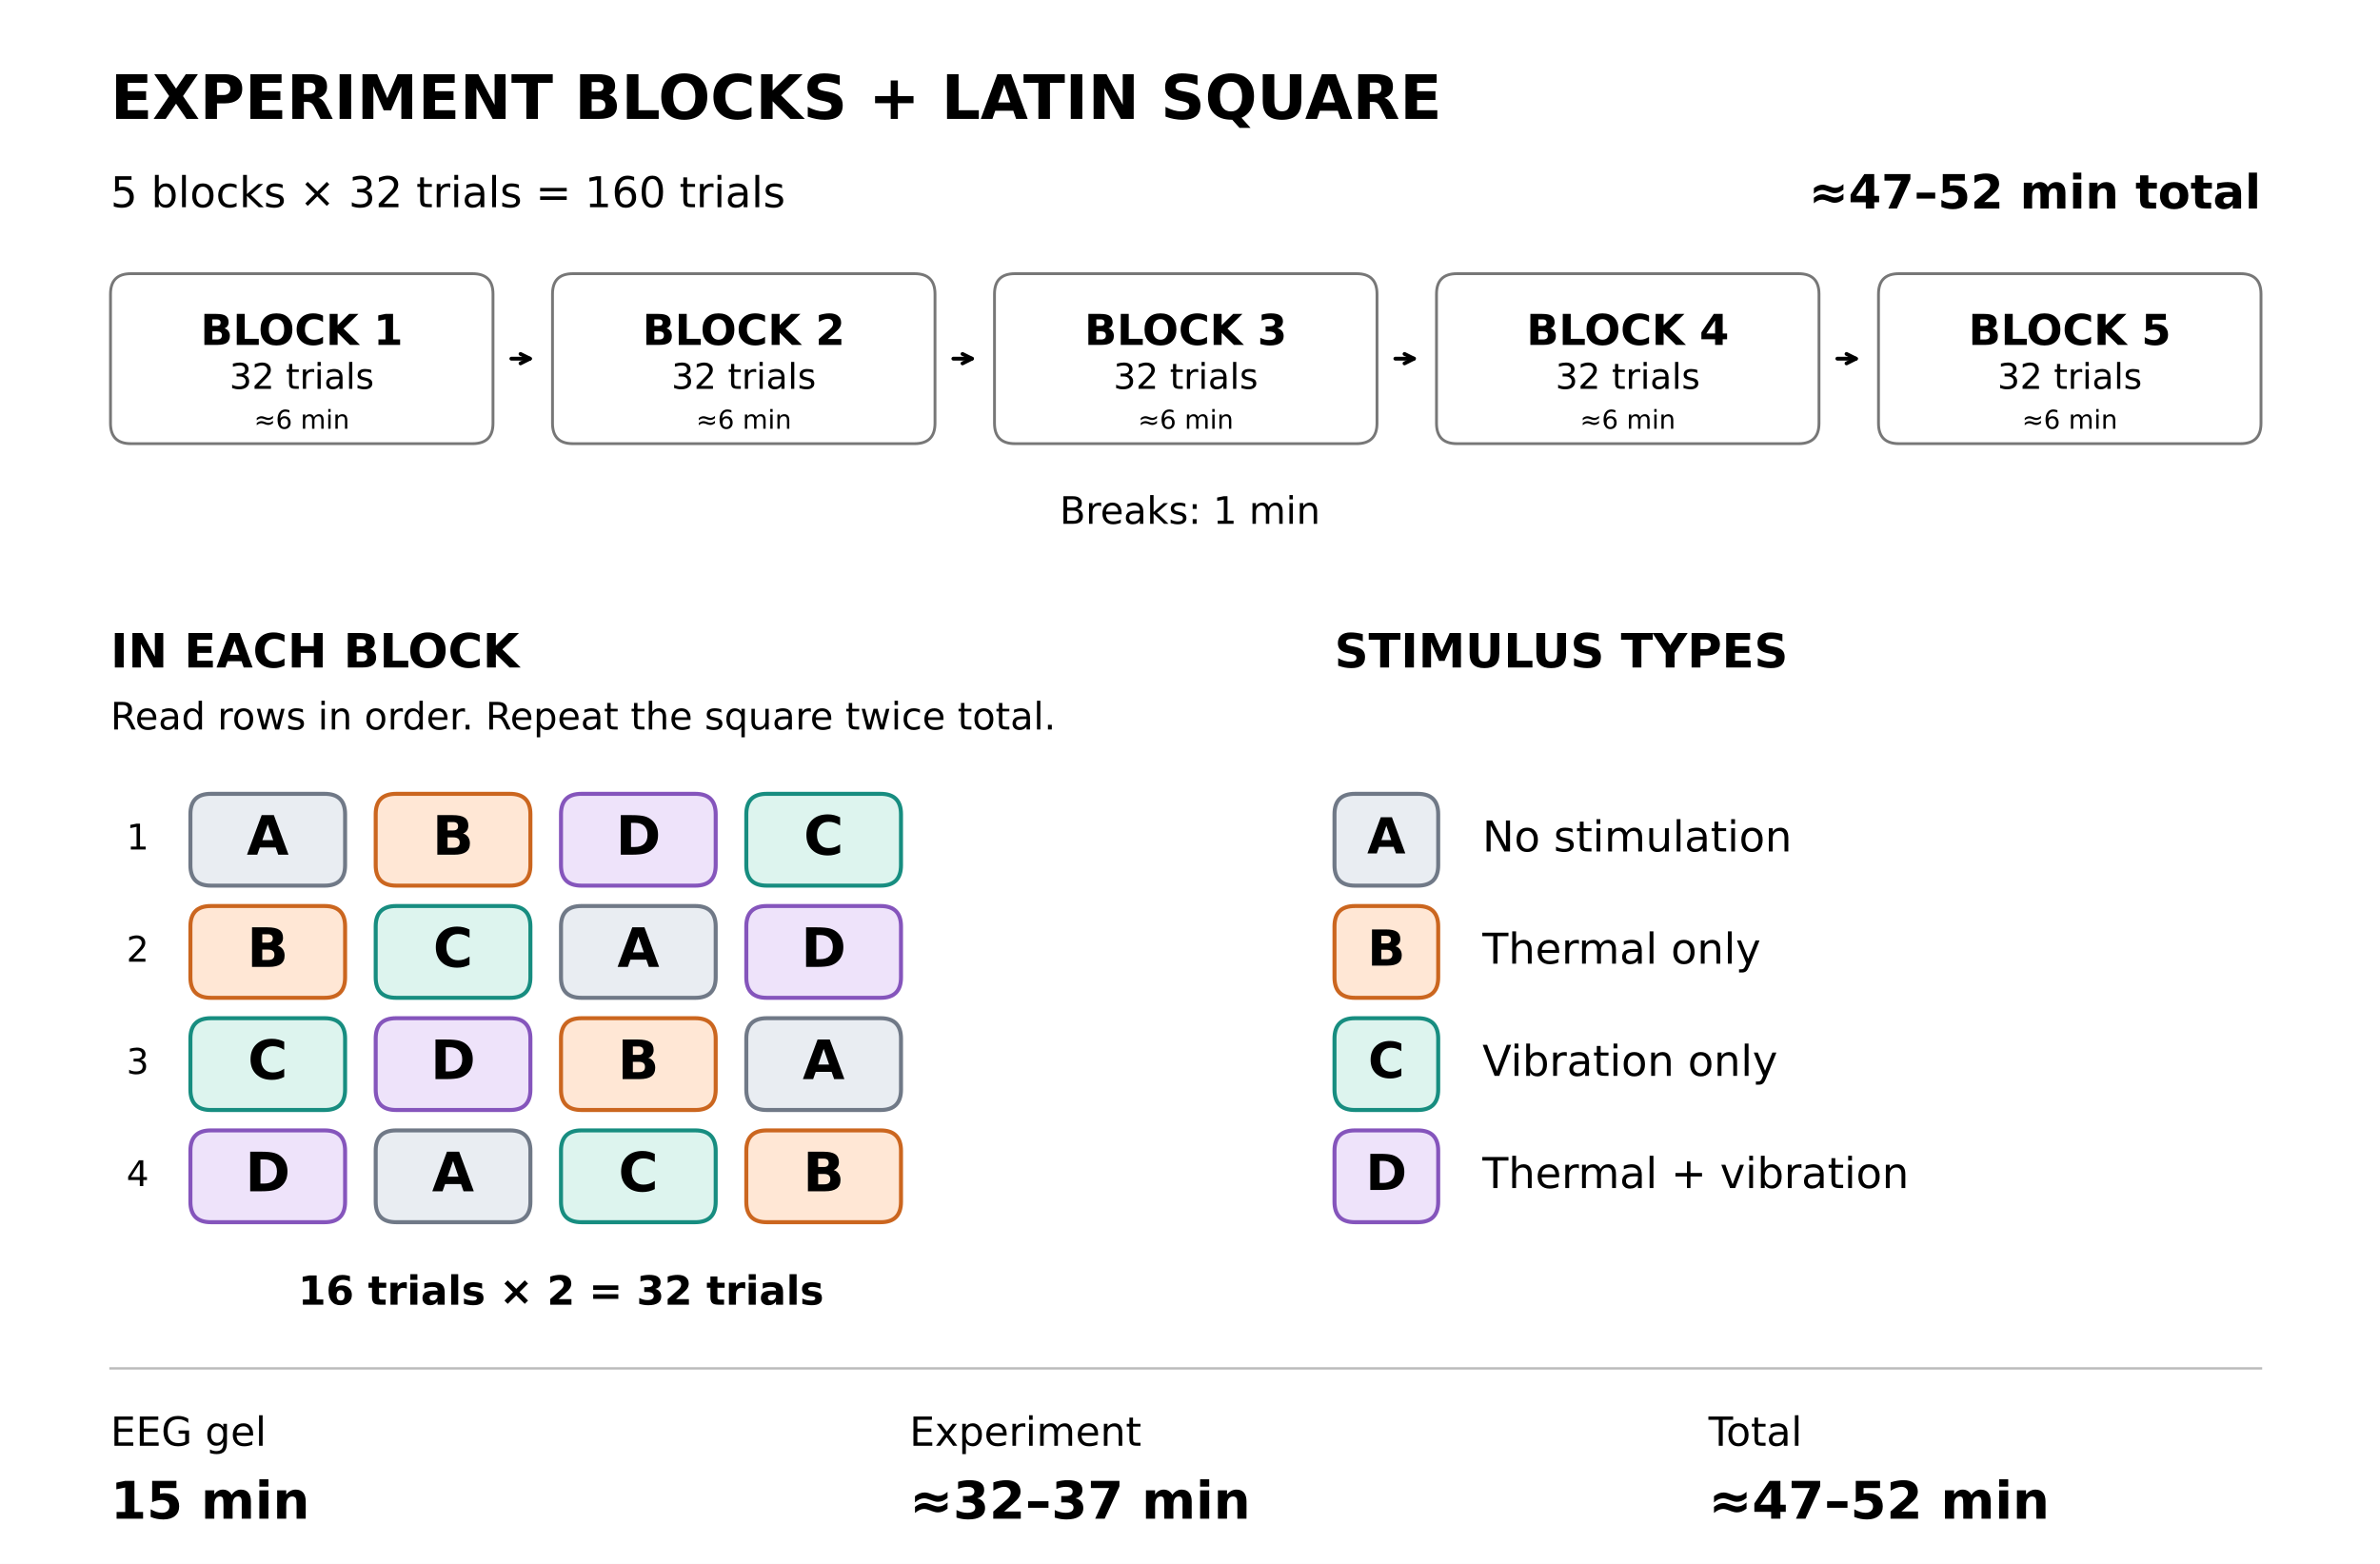
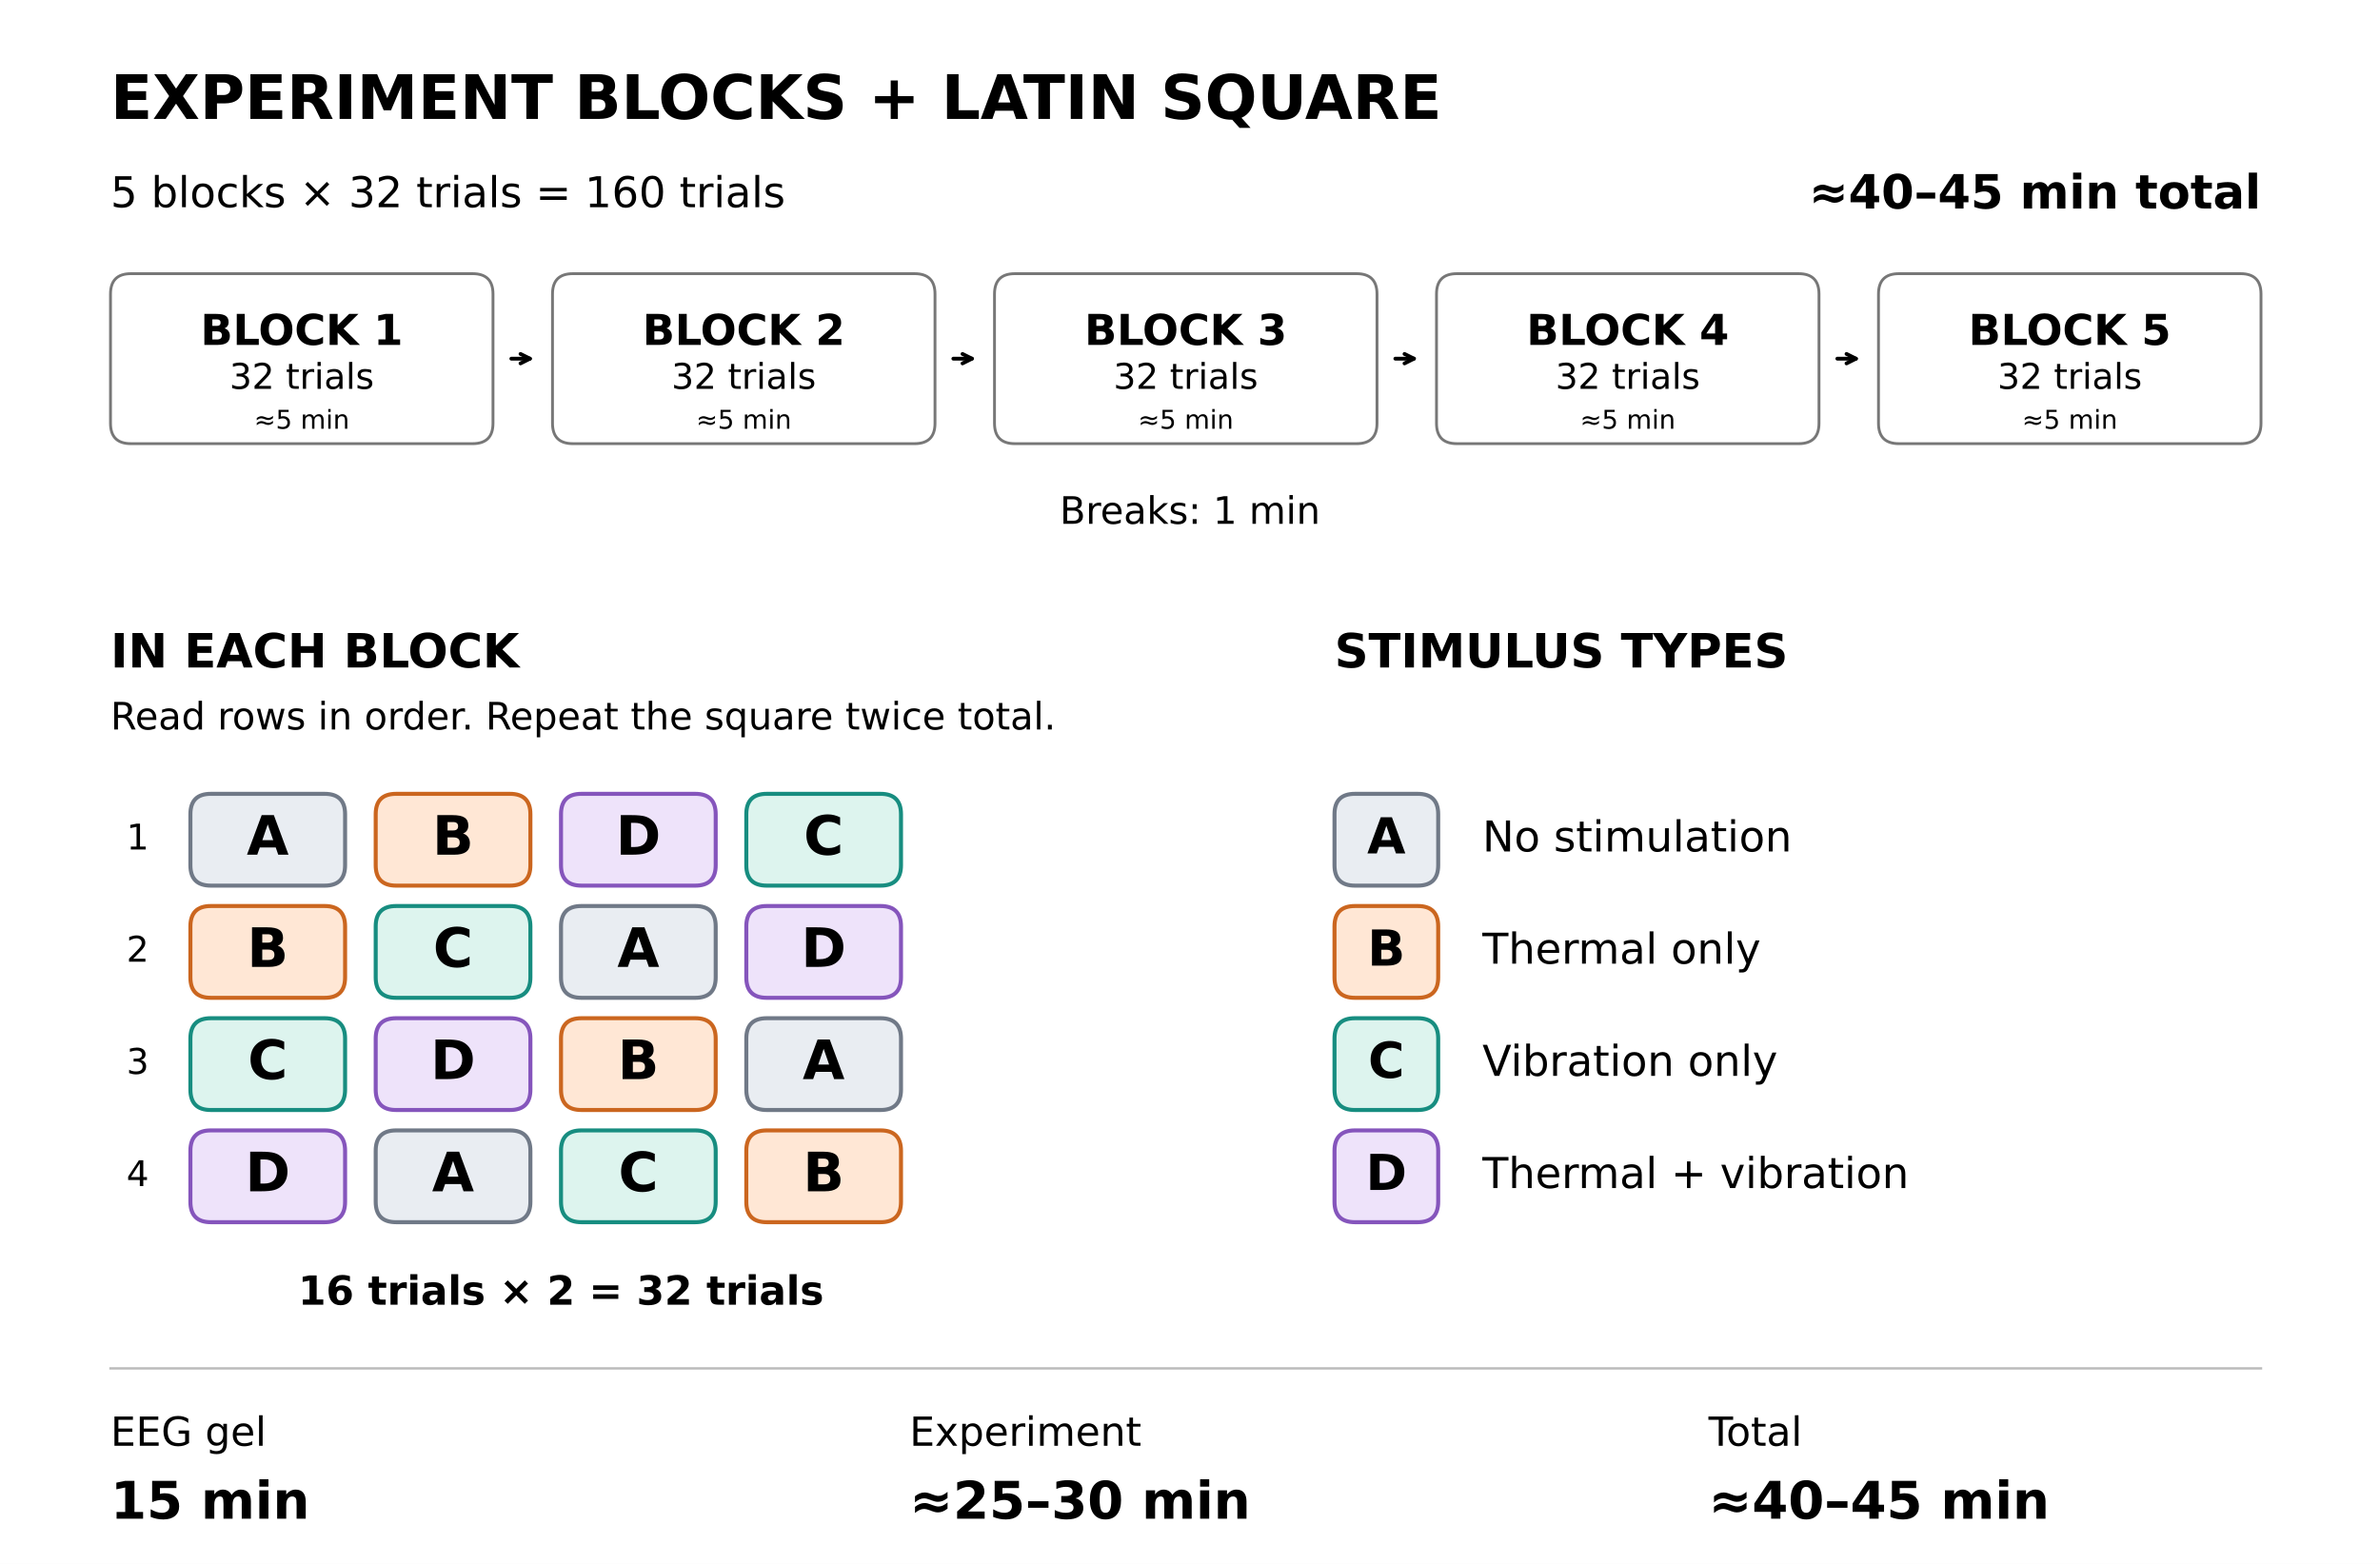
<svg xmlns="http://www.w3.org/2000/svg" width="1008pt" height="662.4pt" viewBox="0 0 1008 662.4" version="1.1">
  <defs>
    <style type="text/css">*{stroke-linejoin: round; stroke-linecap: butt}</style>
  </defs>
  <g id="figure_1">
    <g id="patch_1">
      <path d="M 0 662.4  L 1008 662.4  L 1008 0  L 0 0  z " style="fill: #ffffff" />
    </g>
    <g id="axes_1">
      <g id="patch_2">
-         <path d="M 55.44 115.92  L 200.16 115.92  Q 208.8 115.92 208.8 124.56  L 208.8 179.28  Q 208.8 187.92 200.16 187.92  L 55.44 187.92  Q 46.8 187.92 46.8 179.28  L 46.8 124.56  Q 46.8 115.92 55.44 115.92  z " clip-path="url(#pcc083e722c)" style="fill: #ffffff; stroke: #777777; stroke-width: 1.2; stroke-linejoin: miter" />
+         <path d="M 55.44 115.92  L 200.16 115.92  Q 208.8 115.92 208.8 124.56  L 208.8 179.28  Q 208.8 187.92 200.16 187.92  L 55.44 187.92  Q 46.8 187.92 46.8 179.28  L 46.8 124.56  Q 46.8 115.92 55.44 115.92  z " clip-path="url(#p2606501d56)" style="fill: #ffffff; stroke: #777777; stroke-width: 1.2; stroke-linejoin: miter" />
      </g>
      <g id="patch_3">
-         <path d="M 242.64 115.92  L 387.36 115.92  Q 396 115.92 396 124.56  L 396 179.28  Q 396 187.92 387.36 187.92  L 242.64 187.92  Q 234 187.92 234 179.28  L 234 124.56  Q 234 115.92 242.64 115.92  z " clip-path="url(#pcc083e722c)" style="fill: #ffffff; stroke: #777777; stroke-width: 1.2; stroke-linejoin: miter" />
+         <path d="M 242.64 115.92  L 387.36 115.92  Q 396 115.92 396 124.56  L 396 179.28  Q 396 187.92 387.36 187.92  L 242.64 187.92  Q 234 187.92 234 179.28  L 234 124.56  Q 234 115.92 242.64 115.92  z " clip-path="url(#p2606501d56)" style="fill: #ffffff; stroke: #777777; stroke-width: 1.2; stroke-linejoin: miter" />
      </g>
      <g id="patch_4">
-         <path d="M 429.84 115.92  L 574.56 115.92  Q 583.2 115.92 583.2 124.56  L 583.2 179.28  Q 583.2 187.92 574.56 187.92  L 429.84 187.92  Q 421.2 187.92 421.2 179.28  L 421.2 124.56  Q 421.2 115.92 429.84 115.92  z " clip-path="url(#pcc083e722c)" style="fill: #ffffff; stroke: #777777; stroke-width: 1.2; stroke-linejoin: miter" />
+         <path d="M 429.84 115.92  L 574.56 115.92  Q 583.2 115.92 583.2 124.56  L 583.2 179.28  Q 583.2 187.92 574.56 187.92  L 429.84 187.92  Q 421.2 187.92 421.2 179.28  L 421.2 124.56  Q 421.2 115.92 429.84 115.92  z " clip-path="url(#p2606501d56)" style="fill: #ffffff; stroke: #777777; stroke-width: 1.2; stroke-linejoin: miter" />
      </g>
      <g id="patch_5">
-         <path d="M 617.04 115.92  L 761.76 115.92  Q 770.4 115.92 770.4 124.56  L 770.4 179.28  Q 770.4 187.92 761.76 187.92  L 617.04 187.92  Q 608.4 187.92 608.4 179.28  L 608.4 124.56  Q 608.4 115.92 617.04 115.92  z " clip-path="url(#pcc083e722c)" style="fill: #ffffff; stroke: #777777; stroke-width: 1.2; stroke-linejoin: miter" />
+         <path d="M 617.04 115.92  L 761.76 115.92  Q 770.4 115.92 770.4 124.56  L 770.4 179.28  Q 770.4 187.92 761.76 187.92  L 617.04 187.92  Q 608.4 187.92 608.4 179.28  L 608.4 124.56  Q 608.4 115.92 617.04 115.92  z " clip-path="url(#p2606501d56)" style="fill: #ffffff; stroke: #777777; stroke-width: 1.2; stroke-linejoin: miter" />
      </g>
      <g id="patch_6">
-         <path d="M 804.24 115.92  L 948.96 115.92  Q 957.6 115.92 957.6 124.56  L 957.6 179.28  Q 957.6 187.92 948.96 187.92  L 804.24 187.92  Q 795.6 187.92 795.6 179.28  L 795.6 124.56  Q 795.6 115.92 804.24 115.92  z " clip-path="url(#pcc083e722c)" style="fill: #ffffff; stroke: #777777; stroke-width: 1.2; stroke-linejoin: miter" />
+         <path d="M 804.24 115.92  L 948.96 115.92  Q 957.6 115.92 957.6 124.56  L 957.6 179.28  Q 957.6 187.92 948.96 187.92  L 804.24 187.92  Q 795.6 187.92 795.6 179.28  L 795.6 124.56  Q 795.6 115.92 804.24 115.92  z " clip-path="url(#p2606501d56)" style="fill: #ffffff; stroke: #777777; stroke-width: 1.2; stroke-linejoin: miter" />
      </g>
      <g id="patch_7">
-         <path d="M 89.28 336.24  L 137.52 336.24  Q 146.16 336.24 146.16 344.88  L 146.16 366.48  Q 146.16 375.12 137.52 375.12  L 89.28 375.12  Q 80.64 375.12 80.64 366.48  L 80.64 344.88  Q 80.64 336.24 89.28 336.24  z " clip-path="url(#pcc083e722c)" style="fill: #e9edf2; stroke: #707987; stroke-width: 1.7; stroke-linejoin: miter" />
+         <path d="M 89.28 336.24  L 137.52 336.24  Q 146.16 336.24 146.16 344.88  L 146.16 366.48  Q 146.16 375.12 137.52 375.12  L 89.28 375.12  Q 80.64 375.12 80.64 366.48  L 80.64 344.88  Q 80.64 336.24 89.28 336.24  z " clip-path="url(#p2606501d56)" style="fill: #e9edf2; stroke: #707987; stroke-width: 1.7; stroke-linejoin: miter" />
      </g>
      <g id="patch_8">
-         <path d="M 167.76 336.24  L 216 336.24  Q 224.64 336.24 224.64 344.88  L 224.64 366.48  Q 224.64 375.12 216 375.12  L 167.76 375.12  Q 159.12 375.12 159.12 366.48  L 159.12 344.88  Q 159.12 336.24 167.76 336.24  z " clip-path="url(#pcc083e722c)" style="fill: #ffe7d5; stroke: #cb661f; stroke-width: 1.7; stroke-linejoin: miter" />
+         <path d="M 167.76 336.24  L 216 336.24  Q 224.64 336.24 224.64 344.88  L 224.64 366.48  Q 224.64 375.12 216 375.12  L 167.76 375.12  Q 159.12 375.12 159.12 366.48  L 159.12 344.88  Q 159.12 336.24 167.76 336.24  z " clip-path="url(#p2606501d56)" style="fill: #ffe7d5; stroke: #cb661f; stroke-width: 1.7; stroke-linejoin: miter" />
      </g>
      <g id="patch_9">
-         <path d="M 246.24 336.24  L 294.48 336.24  Q 303.12 336.24 303.12 344.88  L 303.12 366.48  Q 303.12 375.12 294.48 375.12  L 246.24 375.12  Q 237.6 375.12 237.6 366.48  L 237.6 344.88  Q 237.6 336.24 246.24 336.24  z " clip-path="url(#pcc083e722c)" style="fill: #eee3fa; stroke: #8555bc; stroke-width: 1.7; stroke-linejoin: miter" />
+         <path d="M 246.24 336.24  L 294.48 336.24  Q 303.12 336.24 303.12 344.88  L 303.12 366.48  Q 303.12 375.12 294.48 375.12  L 246.24 375.12  Q 237.6 375.12 237.6 366.48  L 237.6 344.88  Q 237.6 336.24 246.24 336.24  z " clip-path="url(#p2606501d56)" style="fill: #eee3fa; stroke: #8555bc; stroke-width: 1.7; stroke-linejoin: miter" />
      </g>
      <g id="patch_10">
-         <path d="M 324.72 336.24  L 372.96 336.24  Q 381.6 336.24 381.6 344.88  L 381.6 366.48  Q 381.6 375.12 372.96 375.12  L 324.72 375.12  Q 316.08 375.12 316.08 366.48  L 316.08 344.88  Q 316.08 336.24 324.72 336.24  z " clip-path="url(#pcc083e722c)" style="fill: #ddf4ee; stroke: #178d80; stroke-width: 1.7; stroke-linejoin: miter" />
+         <path d="M 324.72 336.24  L 372.96 336.24  Q 381.6 336.24 381.6 344.88  L 381.6 366.48  Q 381.6 375.12 372.96 375.12  L 324.72 375.12  Q 316.08 375.12 316.08 366.48  L 316.08 344.88  Q 316.08 336.24 324.72 336.24  z " clip-path="url(#p2606501d56)" style="fill: #ddf4ee; stroke: #178d80; stroke-width: 1.7; stroke-linejoin: miter" />
      </g>
      <g id="patch_11">
-         <path d="M 89.28 383.76  L 137.52 383.76  Q 146.16 383.76 146.16 392.4  L 146.16 414  Q 146.16 422.64 137.52 422.64  L 89.28 422.64  Q 80.64 422.64 80.64 414  L 80.64 392.4  Q 80.64 383.76 89.28 383.76  z " clip-path="url(#pcc083e722c)" style="fill: #ffe7d5; stroke: #cb661f; stroke-width: 1.7; stroke-linejoin: miter" />
+         <path d="M 89.28 383.76  L 137.52 383.76  Q 146.16 383.76 146.16 392.4  L 146.16 414  Q 146.16 422.64 137.52 422.64  L 89.28 422.64  Q 80.64 422.64 80.64 414  L 80.64 392.4  Q 80.64 383.76 89.28 383.76  z " clip-path="url(#p2606501d56)" style="fill: #ffe7d5; stroke: #cb661f; stroke-width: 1.7; stroke-linejoin: miter" />
      </g>
      <g id="patch_12">
-         <path d="M 167.76 383.76  L 216 383.76  Q 224.64 383.76 224.64 392.4  L 224.64 414  Q 224.64 422.64 216 422.64  L 167.76 422.64  Q 159.12 422.64 159.12 414  L 159.12 392.4  Q 159.12 383.76 167.76 383.76  z " clip-path="url(#pcc083e722c)" style="fill: #ddf4ee; stroke: #178d80; stroke-width: 1.7; stroke-linejoin: miter" />
+         <path d="M 167.76 383.76  L 216 383.76  Q 224.64 383.76 224.64 392.4  L 224.64 414  Q 224.64 422.64 216 422.64  L 167.76 422.64  Q 159.12 422.64 159.12 414  L 159.12 392.4  Q 159.12 383.76 167.76 383.76  z " clip-path="url(#p2606501d56)" style="fill: #ddf4ee; stroke: #178d80; stroke-width: 1.7; stroke-linejoin: miter" />
      </g>
      <g id="patch_13">
-         <path d="M 246.24 383.76  L 294.48 383.76  Q 303.12 383.76 303.12 392.4  L 303.12 414  Q 303.12 422.64 294.48 422.64  L 246.24 422.64  Q 237.6 422.64 237.6 414  L 237.6 392.4  Q 237.6 383.76 246.24 383.76  z " clip-path="url(#pcc083e722c)" style="fill: #e9edf2; stroke: #707987; stroke-width: 1.7; stroke-linejoin: miter" />
+         <path d="M 246.24 383.76  L 294.48 383.76  Q 303.12 383.76 303.12 392.4  L 303.12 414  Q 303.12 422.64 294.48 422.64  L 246.24 422.64  Q 237.6 422.64 237.6 414  L 237.6 392.4  Q 237.6 383.76 246.24 383.76  z " clip-path="url(#p2606501d56)" style="fill: #e9edf2; stroke: #707987; stroke-width: 1.7; stroke-linejoin: miter" />
      </g>
      <g id="patch_14">
-         <path d="M 324.72 383.76  L 372.96 383.76  Q 381.6 383.76 381.6 392.4  L 381.6 414  Q 381.6 422.64 372.96 422.64  L 324.72 422.64  Q 316.08 422.64 316.08 414  L 316.08 392.4  Q 316.08 383.76 324.72 383.76  z " clip-path="url(#pcc083e722c)" style="fill: #eee3fa; stroke: #8555bc; stroke-width: 1.7; stroke-linejoin: miter" />
+         <path d="M 324.72 383.76  L 372.96 383.76  Q 381.6 383.76 381.6 392.4  L 381.6 414  Q 381.6 422.64 372.96 422.64  L 324.72 422.64  Q 316.08 422.64 316.08 414  L 316.08 392.4  Q 316.08 383.76 324.72 383.76  z " clip-path="url(#p2606501d56)" style="fill: #eee3fa; stroke: #8555bc; stroke-width: 1.7; stroke-linejoin: miter" />
      </g>
      <g id="patch_15">
-         <path d="M 89.28 431.28  L 137.52 431.28  Q 146.16 431.28 146.16 439.92  L 146.16 461.52  Q 146.16 470.16 137.52 470.16  L 89.28 470.16  Q 80.64 470.16 80.64 461.52  L 80.64 439.92  Q 80.64 431.28 89.28 431.28  z " clip-path="url(#pcc083e722c)" style="fill: #ddf4ee; stroke: #178d80; stroke-width: 1.7; stroke-linejoin: miter" />
+         <path d="M 89.28 431.28  L 137.52 431.28  Q 146.16 431.28 146.16 439.92  L 146.16 461.52  Q 146.16 470.16 137.52 470.16  L 89.28 470.16  Q 80.64 470.16 80.64 461.52  L 80.64 439.92  Q 80.64 431.28 89.28 431.28  z " clip-path="url(#p2606501d56)" style="fill: #ddf4ee; stroke: #178d80; stroke-width: 1.7; stroke-linejoin: miter" />
      </g>
      <g id="patch_16">
-         <path d="M 167.76 431.28  L 216 431.28  Q 224.64 431.28 224.64 439.92  L 224.64 461.52  Q 224.64 470.16 216 470.16  L 167.76 470.16  Q 159.12 470.16 159.12 461.52  L 159.12 439.92  Q 159.12 431.28 167.76 431.28  z " clip-path="url(#pcc083e722c)" style="fill: #eee3fa; stroke: #8555bc; stroke-width: 1.7; stroke-linejoin: miter" />
+         <path d="M 167.76 431.28  L 216 431.28  Q 224.64 431.28 224.64 439.92  L 224.64 461.52  Q 224.64 470.16 216 470.16  L 167.76 470.16  Q 159.12 470.16 159.12 461.52  L 159.12 439.92  Q 159.12 431.28 167.76 431.28  z " clip-path="url(#p2606501d56)" style="fill: #eee3fa; stroke: #8555bc; stroke-width: 1.7; stroke-linejoin: miter" />
      </g>
      <g id="patch_17">
-         <path d="M 246.24 431.28  L 294.48 431.28  Q 303.12 431.28 303.12 439.92  L 303.12 461.52  Q 303.12 470.16 294.48 470.16  L 246.24 470.16  Q 237.6 470.16 237.6 461.52  L 237.6 439.92  Q 237.6 431.28 246.24 431.28  z " clip-path="url(#pcc083e722c)" style="fill: #ffe7d5; stroke: #cb661f; stroke-width: 1.7; stroke-linejoin: miter" />
+         <path d="M 246.24 431.28  L 294.48 431.28  Q 303.12 431.28 303.12 439.92  L 303.12 461.52  Q 303.12 470.16 294.48 470.16  L 246.24 470.16  Q 237.6 470.16 237.6 461.52  L 237.6 439.92  Q 237.6 431.28 246.24 431.28  z " clip-path="url(#p2606501d56)" style="fill: #ffe7d5; stroke: #cb661f; stroke-width: 1.7; stroke-linejoin: miter" />
      </g>
      <g id="patch_18">
-         <path d="M 324.72 431.28  L 372.96 431.28  Q 381.6 431.28 381.6 439.92  L 381.6 461.52  Q 381.6 470.16 372.96 470.16  L 324.72 470.16  Q 316.08 470.16 316.08 461.52  L 316.08 439.92  Q 316.08 431.28 324.72 431.28  z " clip-path="url(#pcc083e722c)" style="fill: #e9edf2; stroke: #707987; stroke-width: 1.7; stroke-linejoin: miter" />
+         <path d="M 324.72 431.28  L 372.96 431.28  Q 381.6 431.28 381.6 439.92  L 381.6 461.52  Q 381.6 470.16 372.96 470.16  L 324.72 470.16  Q 316.08 470.16 316.08 461.52  L 316.08 439.92  Q 316.08 431.28 324.72 431.28  z " clip-path="url(#p2606501d56)" style="fill: #e9edf2; stroke: #707987; stroke-width: 1.7; stroke-linejoin: miter" />
      </g>
      <g id="patch_19">
-         <path d="M 89.28 478.8  L 137.52 478.8  Q 146.16 478.8 146.16 487.44  L 146.16 509.04  Q 146.16 517.68 137.52 517.68  L 89.28 517.68  Q 80.64 517.68 80.64 509.04  L 80.64 487.44  Q 80.64 478.8 89.28 478.8  z " clip-path="url(#pcc083e722c)" style="fill: #eee3fa; stroke: #8555bc; stroke-width: 1.7; stroke-linejoin: miter" />
+         <path d="M 89.28 478.8  L 137.52 478.8  Q 146.16 478.8 146.16 487.44  L 146.16 509.04  Q 146.16 517.68 137.52 517.68  L 89.28 517.68  Q 80.64 517.68 80.64 509.04  L 80.64 487.44  Q 80.64 478.8 89.28 478.8  z " clip-path="url(#p2606501d56)" style="fill: #eee3fa; stroke: #8555bc; stroke-width: 1.7; stroke-linejoin: miter" />
      </g>
      <g id="patch_20">
-         <path d="M 167.76 478.8  L 216 478.8  Q 224.64 478.8 224.64 487.44  L 224.64 509.04  Q 224.64 517.68 216 517.68  L 167.76 517.68  Q 159.12 517.68 159.12 509.04  L 159.12 487.44  Q 159.12 478.8 167.76 478.8  z " clip-path="url(#pcc083e722c)" style="fill: #e9edf2; stroke: #707987; stroke-width: 1.7; stroke-linejoin: miter" />
+         <path d="M 167.76 478.8  L 216 478.8  Q 224.64 478.8 224.64 487.44  L 224.64 509.04  Q 224.64 517.68 216 517.68  L 167.76 517.68  Q 159.12 517.68 159.12 509.04  L 159.12 487.44  Q 159.12 478.8 167.76 478.8  z " clip-path="url(#p2606501d56)" style="fill: #e9edf2; stroke: #707987; stroke-width: 1.7; stroke-linejoin: miter" />
      </g>
      <g id="patch_21">
-         <path d="M 246.24 478.8  L 294.48 478.8  Q 303.12 478.8 303.12 487.44  L 303.12 509.04  Q 303.12 517.68 294.48 517.68  L 246.24 517.68  Q 237.6 517.68 237.6 509.04  L 237.6 487.44  Q 237.6 478.8 246.24 478.8  z " clip-path="url(#pcc083e722c)" style="fill: #ddf4ee; stroke: #178d80; stroke-width: 1.7; stroke-linejoin: miter" />
+         <path d="M 246.24 478.8  L 294.48 478.8  Q 303.12 478.8 303.12 487.44  L 303.12 509.04  Q 303.12 517.68 294.48 517.68  L 246.24 517.68  Q 237.6 517.68 237.6 509.04  L 237.6 487.44  Q 237.6 478.8 246.24 478.8  z " clip-path="url(#p2606501d56)" style="fill: #ddf4ee; stroke: #178d80; stroke-width: 1.7; stroke-linejoin: miter" />
      </g>
      <g id="patch_22">
-         <path d="M 324.72 478.8  L 372.96 478.8  Q 381.6 478.8 381.6 487.44  L 381.6 509.04  Q 381.6 517.68 372.96 517.68  L 324.72 517.68  Q 316.08 517.68 316.08 509.04  L 316.08 487.44  Q 316.08 478.8 324.72 478.8  z " clip-path="url(#pcc083e722c)" style="fill: #ffe7d5; stroke: #cb661f; stroke-width: 1.7; stroke-linejoin: miter" />
+         <path d="M 324.72 478.8  L 372.96 478.8  Q 381.6 478.8 381.6 487.44  L 381.6 509.04  Q 381.6 517.68 372.96 517.68  L 324.72 517.68  Q 316.08 517.68 316.08 509.04  L 316.08 487.44  Q 316.08 478.8 324.72 478.8  z " clip-path="url(#p2606501d56)" style="fill: #ffe7d5; stroke: #cb661f; stroke-width: 1.7; stroke-linejoin: miter" />
      </g>
      <g id="patch_23">
-         <path d="M 573.84 336.24  L 600.48 336.24  Q 609.12 336.24 609.12 344.88  L 609.12 366.48  Q 609.12 375.12 600.48 375.12  L 573.84 375.12  Q 565.2 375.12 565.2 366.48  L 565.2 344.88  Q 565.2 336.24 573.84 336.24  z " clip-path="url(#pcc083e722c)" style="fill: #e9edf2; stroke: #707987; stroke-width: 1.7; stroke-linejoin: miter" />
+         <path d="M 573.84 336.24  L 600.48 336.24  Q 609.12 336.24 609.12 344.88  L 609.12 366.48  Q 609.12 375.12 600.48 375.12  L 573.84 375.12  Q 565.2 375.12 565.2 366.48  L 565.2 344.88  Q 565.2 336.24 573.84 336.24  z " clip-path="url(#p2606501d56)" style="fill: #e9edf2; stroke: #707987; stroke-width: 1.7; stroke-linejoin: miter" />
      </g>
      <g id="patch_24">
-         <path d="M 573.84 383.76  L 600.48 383.76  Q 609.12 383.76 609.12 392.4  L 609.12 414  Q 609.12 422.64 600.48 422.64  L 573.84 422.64  Q 565.2 422.64 565.2 414  L 565.2 392.4  Q 565.2 383.76 573.84 383.76  z " clip-path="url(#pcc083e722c)" style="fill: #ffe7d5; stroke: #cb661f; stroke-width: 1.7; stroke-linejoin: miter" />
+         <path d="M 573.84 383.76  L 600.48 383.76  Q 609.12 383.76 609.12 392.4  L 609.12 414  Q 609.12 422.64 600.48 422.64  L 573.84 422.64  Q 565.2 422.64 565.2 414  L 565.2 392.4  Q 565.2 383.76 573.84 383.76  z " clip-path="url(#p2606501d56)" style="fill: #ffe7d5; stroke: #cb661f; stroke-width: 1.7; stroke-linejoin: miter" />
      </g>
      <g id="patch_25">
-         <path d="M 573.84 431.28  L 600.48 431.28  Q 609.12 431.28 609.12 439.92  L 609.12 461.52  Q 609.12 470.16 600.48 470.16  L 573.84 470.16  Q 565.2 470.16 565.2 461.52  L 565.2 439.92  Q 565.2 431.28 573.84 431.28  z " clip-path="url(#pcc083e722c)" style="fill: #ddf4ee; stroke: #178d80; stroke-width: 1.7; stroke-linejoin: miter" />
+         <path d="M 573.84 431.28  L 600.48 431.28  Q 609.12 431.28 609.12 439.92  L 609.12 461.52  Q 609.12 470.16 600.48 470.16  L 573.84 470.16  Q 565.2 470.16 565.2 461.52  L 565.2 439.92  Q 565.2 431.28 573.84 431.28  z " clip-path="url(#p2606501d56)" style="fill: #ddf4ee; stroke: #178d80; stroke-width: 1.7; stroke-linejoin: miter" />
      </g>
      <g id="patch_26">
-         <path d="M 573.84 478.8  L 600.48 478.8  Q 609.12 478.8 609.12 487.44  L 609.12 509.04  Q 609.12 517.68 600.48 517.68  L 573.84 517.68  Q 565.2 517.68 565.2 509.04  L 565.2 487.44  Q 565.2 478.8 573.84 478.8  z " clip-path="url(#pcc083e722c)" style="fill: #eee3fa; stroke: #8555bc; stroke-width: 1.7; stroke-linejoin: miter" />
+         <path d="M 573.84 478.8  L 600.48 478.8  Q 609.12 478.8 609.12 487.44  L 609.12 509.04  Q 609.12 517.68 600.48 517.68  L 573.84 517.68  Q 565.2 517.68 565.2 509.04  L 565.2 487.44  Q 565.2 478.8 573.84 478.8  z " clip-path="url(#p2606501d56)" style="fill: #eee3fa; stroke: #8555bc; stroke-width: 1.7; stroke-linejoin: miter" />
      </g>
      <g id="line2d_1">
-         <path d="M 46.8 579.6  L 957.6 579.6  " clip-path="url(#pcc083e722c)" style="fill: none; stroke: #bbbbbb; stroke-linecap: square" />
+         <path d="M 46.8 579.6  L 957.6 579.6  " clip-path="url(#p2606501d56)" style="fill: none; stroke: #bbbbbb; stroke-linecap: square" />
      </g>
      <g id="text_1">
        <text style="font-weight: 700; font-size: 26px; font-family: 'DejaVu Sans'; text-anchor: start" x="46.8" y="50.374" transform="rotate(-0 46.8 50.37438)">EXPERIMENT BLOCKS + LATIN SQUARE</text>
      </g>
      <g id="text_2">
        <text style="font-size: 18px; font-family: 'DejaVu Sans'; text-anchor: start" x="46.8" y="87.767" transform="rotate(-0 46.8 87.76687)">5 blocks × 32 trials = 160 trials</text>
      </g>
      <g id="text_3">
-         <text style="font-weight: 700; font-size: 20px; font-family: 'DejaVu Sans'; text-anchor: end" x="957.6" y="88.319" transform="rotate(-0 957.6 88.31875)">≈47–52 min total</text>
+         <text style="font-weight: 700; font-size: 20px; font-family: 'DejaVu Sans'; text-anchor: end" x="957.6" y="88.319" transform="rotate(-0 957.6 88.31875)">≈40–45 min total</text>
      </g>
      <g id="text_4">
        <text style="font-weight: 700; font-size: 18px; font-family: 'DejaVu Sans'; text-anchor: middle" x="127.8" y="146.087" transform="rotate(-0 127.8 146.0869)">BLOCK 1</text>
      </g>
      <g id="text_5">
        <text style="font-size: 15px; font-family: 'DejaVu Sans'; text-anchor: middle" x="127.8" y="164.699" transform="rotate(-0 127.8 164.6991)">32 trials</text>
      </g>
      <g id="text_6">
-         <text style="font-size: 11px; font-family: 'DejaVu Sans'; text-anchor: middle" x="127.8" y="181.595" transform="rotate(-0 127.8 181.5953)">≈6 min</text>
+         <text style="font-size: 11px; font-family: 'DejaVu Sans'; text-anchor: middle" x="127.8" y="181.595" transform="rotate(-0 127.8 181.5953)">≈5 min</text>
      </g>
      <g id="patch_27">
        <path d="M 216.561 151.92  Q 221.401 151.92 224.452 151.92  " style="fill: none; stroke: #000000; stroke-width: 1.6; stroke-linecap: round" />
        <path d="M 220.452 149.92  L 224.452 151.92  L 220.452 153.92  " style="fill: none; stroke: #000000; stroke-width: 1.6; stroke-linecap: round" />
      </g>
      <g id="text_7">
        <text style="font-weight: 700; font-size: 18px; font-family: 'DejaVu Sans'; text-anchor: middle" x="315" y="146.087" transform="rotate(-0 315 146.0869)">BLOCK 2</text>
      </g>
      <g id="text_8">
        <text style="font-size: 15px; font-family: 'DejaVu Sans'; text-anchor: middle" x="315" y="164.699" transform="rotate(-0 315 164.6991)">32 trials</text>
      </g>
      <g id="text_9">
-         <text style="font-size: 11px; font-family: 'DejaVu Sans'; text-anchor: middle" x="315" y="181.595" transform="rotate(-0 315 181.5953)">≈6 min</text>
+         <text style="font-size: 11px; font-family: 'DejaVu Sans'; text-anchor: middle" x="315" y="181.595" transform="rotate(-0 315 181.5953)">≈5 min</text>
      </g>
      <g id="patch_28">
        <path d="M 403.761 151.92  Q 408.601 151.92 411.652 151.92  " style="fill: none; stroke: #000000; stroke-width: 1.6; stroke-linecap: round" />
        <path d="M 407.652 149.92  L 411.652 151.92  L 407.652 153.92  " style="fill: none; stroke: #000000; stroke-width: 1.6; stroke-linecap: round" />
      </g>
      <g id="text_10">
        <text style="font-weight: 700; font-size: 18px; font-family: 'DejaVu Sans'; text-anchor: middle" x="502.2" y="146.087" transform="rotate(-0 502.2 146.0869)">BLOCK 3</text>
      </g>
      <g id="text_11">
        <text style="font-size: 15px; font-family: 'DejaVu Sans'; text-anchor: middle" x="502.2" y="164.699" transform="rotate(-0 502.2 164.6991)">32 trials</text>
      </g>
      <g id="text_12">
-         <text style="font-size: 11px; font-family: 'DejaVu Sans'; text-anchor: middle" x="502.2" y="181.595" transform="rotate(-0 502.2 181.5953)">≈6 min</text>
+         <text style="font-size: 11px; font-family: 'DejaVu Sans'; text-anchor: middle" x="502.2" y="181.595" transform="rotate(-0 502.2 181.5953)">≈5 min</text>
      </g>
      <g id="patch_29">
        <path d="M 590.961 151.92  Q 595.801 151.92 598.852 151.92  " style="fill: none; stroke: #000000; stroke-width: 1.6; stroke-linecap: round" />
        <path d="M 594.852 149.92  L 598.852 151.92  L 594.852 153.92  " style="fill: none; stroke: #000000; stroke-width: 1.6; stroke-linecap: round" />
      </g>
      <g id="text_13">
        <text style="font-weight: 700; font-size: 18px; font-family: 'DejaVu Sans'; text-anchor: middle" x="689.4" y="146.087" transform="rotate(-0 689.4 146.0869)">BLOCK 4</text>
      </g>
      <g id="text_14">
        <text style="font-size: 15px; font-family: 'DejaVu Sans'; text-anchor: middle" x="689.4" y="164.699" transform="rotate(-0 689.4 164.6991)">32 trials</text>
      </g>
      <g id="text_15">
-         <text style="font-size: 11px; font-family: 'DejaVu Sans'; text-anchor: middle" x="689.4" y="181.595" transform="rotate(-0 689.4 181.5953)">≈6 min</text>
+         <text style="font-size: 11px; font-family: 'DejaVu Sans'; text-anchor: middle" x="689.4" y="181.595" transform="rotate(-0 689.4 181.5953)">≈5 min</text>
      </g>
      <g id="patch_30">
        <path d="M 778.161 151.92  Q 783.001 151.92 786.052 151.92  " style="fill: none; stroke: #000000; stroke-width: 1.6; stroke-linecap: round" />
        <path d="M 782.052 149.92  L 786.052 151.92  L 782.052 153.92  " style="fill: none; stroke: #000000; stroke-width: 1.6; stroke-linecap: round" />
      </g>
      <g id="text_16">
        <text style="font-weight: 700; font-size: 18px; font-family: 'DejaVu Sans'; text-anchor: middle" x="876.6" y="146.087" transform="rotate(-0 876.6 146.0869)">BLOCK 5</text>
      </g>
      <g id="text_17">
        <text style="font-size: 15px; font-family: 'DejaVu Sans'; text-anchor: middle" x="876.6" y="164.699" transform="rotate(-0 876.6 164.6991)">32 trials</text>
      </g>
      <g id="text_18">
-         <text style="font-size: 11px; font-family: 'DejaVu Sans'; text-anchor: middle" x="876.6" y="181.595" transform="rotate(-0 876.6 181.5953)">≈6 min</text>
+         <text style="font-size: 11px; font-family: 'DejaVu Sans'; text-anchor: middle" x="876.6" y="181.595" transform="rotate(-0 876.6 181.5953)">≈5 min</text>
      </g>
      <g id="text_19">
        <text style="font-size: 16px; font-family: 'DejaVu Sans'; text-anchor: middle" x="504" y="221.855" transform="rotate(-0 504 221.855)">Breaks: 1 min</text>
      </g>
      <g id="text_20">
        <text style="font-weight: 700; font-size: 20px; font-family: 'DejaVu Sans'; text-anchor: start" x="46.8" y="282.719" transform="rotate(-0 46.8 282.7188)">IN EACH BLOCK</text>
      </g>
      <g id="text_21">
        <text style="font-size: 16px; font-family: 'DejaVu Sans'; text-anchor: start" x="46.8" y="308.975" transform="rotate(-0 46.8 308.975)">Read rows in order. Repeat the square twice total.</text>
      </g>
      <g id="text_22">
        <text style="font-size: 15px; font-family: 'DejaVu Sans'; text-anchor: middle" x="58.32" y="359.819" transform="rotate(-0 58.32 359.8191)">1</text>
      </g>
      <g id="text_23">
        <text style="font-weight: 700; font-size: 23px; font-family: 'DejaVu Sans'; text-anchor: middle" x="113.4" y="362.027" transform="rotate(-0 113.4 362.0266)">A</text>
      </g>
      <g id="text_24">
        <text style="font-weight: 700; font-size: 23px; font-family: 'DejaVu Sans'; text-anchor: middle" x="191.88" y="362.027" transform="rotate(-0 191.88 362.0266)">B</text>
      </g>
      <g id="text_25">
        <text style="font-weight: 700; font-size: 23px; font-family: 'DejaVu Sans'; text-anchor: middle" x="270.36" y="362.027" transform="rotate(-0 270.36 362.0266)">D</text>
      </g>
      <g id="text_26">
        <text style="font-weight: 700; font-size: 23px; font-family: 'DejaVu Sans'; text-anchor: middle" x="348.84" y="362.027" transform="rotate(-0 348.84 362.0266)">C</text>
      </g>
      <g id="text_27">
        <text style="font-size: 15px; font-family: 'DejaVu Sans'; text-anchor: middle" x="58.32" y="407.339" transform="rotate(-0 58.32 407.3391)">2</text>
      </g>
      <g id="text_28">
        <text style="font-weight: 700; font-size: 23px; font-family: 'DejaVu Sans'; text-anchor: middle" x="113.4" y="409.547" transform="rotate(-0 113.4 409.5466)">B</text>
      </g>
      <g id="text_29">
        <text style="font-weight: 700; font-size: 23px; font-family: 'DejaVu Sans'; text-anchor: middle" x="191.88" y="409.547" transform="rotate(-0 191.88 409.5466)">C</text>
      </g>
      <g id="text_30">
        <text style="font-weight: 700; font-size: 23px; font-family: 'DejaVu Sans'; text-anchor: middle" x="270.36" y="409.547" transform="rotate(-0 270.36 409.5466)">A</text>
      </g>
      <g id="text_31">
        <text style="font-weight: 700; font-size: 23px; font-family: 'DejaVu Sans'; text-anchor: middle" x="348.84" y="409.547" transform="rotate(-0 348.84 409.5466)">D</text>
      </g>
      <g id="text_32">
        <text style="font-size: 15px; font-family: 'DejaVu Sans'; text-anchor: middle" x="58.32" y="454.859" transform="rotate(-0 58.32 454.8591)">3</text>
      </g>
      <g id="text_33">
        <text style="font-weight: 700; font-size: 23px; font-family: 'DejaVu Sans'; text-anchor: middle" x="113.4" y="457.067" transform="rotate(-0 113.4 457.0666)">C</text>
      </g>
      <g id="text_34">
        <text style="font-weight: 700; font-size: 23px; font-family: 'DejaVu Sans'; text-anchor: middle" x="191.88" y="457.067" transform="rotate(-0 191.88 457.0666)">D</text>
      </g>
      <g id="text_35">
        <text style="font-weight: 700; font-size: 23px; font-family: 'DejaVu Sans'; text-anchor: middle" x="270.36" y="457.067" transform="rotate(-0 270.36 457.0666)">B</text>
      </g>
      <g id="text_36">
        <text style="font-weight: 700; font-size: 23px; font-family: 'DejaVu Sans'; text-anchor: middle" x="348.84" y="457.067" transform="rotate(-0 348.84 457.0666)">A</text>
      </g>
      <g id="text_37">
        <text style="font-size: 15px; font-family: 'DejaVu Sans'; text-anchor: middle" x="58.32" y="502.379" transform="rotate(-0 58.32 502.3791)">4</text>
      </g>
      <g id="text_38">
        <text style="font-weight: 700; font-size: 23px; font-family: 'DejaVu Sans'; text-anchor: middle" x="113.4" y="504.587" transform="rotate(-0 113.4 504.5866)">D</text>
      </g>
      <g id="text_39">
        <text style="font-weight: 700; font-size: 23px; font-family: 'DejaVu Sans'; text-anchor: middle" x="191.88" y="504.587" transform="rotate(-0 191.88 504.5866)">A</text>
      </g>
      <g id="text_40">
        <text style="font-weight: 700; font-size: 23px; font-family: 'DejaVu Sans'; text-anchor: middle" x="270.36" y="504.587" transform="rotate(-0 270.36 504.5866)">C</text>
      </g>
      <g id="text_41">
        <text style="font-weight: 700; font-size: 23px; font-family: 'DejaVu Sans'; text-anchor: middle" x="348.84" y="504.587" transform="rotate(-0 348.84 504.5866)">B</text>
      </g>
      <g id="text_42">
        <text style="font-weight: 700; font-size: 17px; font-family: 'DejaVu Sans'; text-anchor: middle" x="237.6" y="552.611" transform="rotate(-0 237.6 552.6109)">16 trials × 2 = 32 trials</text>
      </g>
      <g id="text_43">
        <text style="font-weight: 700; font-size: 20px; font-family: 'DejaVu Sans'; text-anchor: start" x="565.2" y="282.719" transform="rotate(-0 565.2 282.7188)">STIMULUS TYPES</text>
      </g>
      <g id="text_44">
        <text style="font-weight: 700; font-size: 21px; font-family: 'DejaVu Sans'; text-anchor: middle" x="587.16" y="361.475" transform="rotate(-0 587.16 361.4747)">A</text>
      </g>
      <g id="text_45">
        <text style="font-size: 18px; font-family: 'DejaVu Sans'; text-anchor: start" x="627.84" y="360.647" transform="rotate(-0 627.84 360.6469)">No stimulation</text>
      </g>
      <g id="text_46">
        <text style="font-weight: 700; font-size: 21px; font-family: 'DejaVu Sans'; text-anchor: middle" x="587.16" y="408.995" transform="rotate(-0 587.16 408.9947)">B</text>
      </g>
      <g id="text_47">
        <text style="font-size: 18px; font-family: 'DejaVu Sans'; text-anchor: start" x="627.84" y="408.167" transform="rotate(-0 627.84 408.1669)">Thermal only</text>
      </g>
      <g id="text_48">
        <text style="font-weight: 700; font-size: 21px; font-family: 'DejaVu Sans'; text-anchor: middle" x="587.16" y="456.515" transform="rotate(-0 587.16 456.5147)">C</text>
      </g>
      <g id="text_49">
        <text style="font-size: 18px; font-family: 'DejaVu Sans'; text-anchor: start" x="627.84" y="455.687" transform="rotate(-0 627.84 455.6869)">Vibration only</text>
      </g>
      <g id="text_50">
        <text style="font-weight: 700; font-size: 21px; font-family: 'DejaVu Sans'; text-anchor: middle" x="587.16" y="504.035" transform="rotate(-0 587.16 504.0347)">D</text>
      </g>
      <g id="text_51">
        <text style="font-size: 18px; font-family: 'DejaVu Sans'; text-anchor: start" x="627.84" y="503.207" transform="rotate(-0 627.84 503.2069)">Thermal + vibration</text>
      </g>
      <g id="text_52">
        <text style="font-size: 17px; font-family: 'DejaVu Sans'; text-anchor: start" x="46.8" y="612.371" transform="rotate(-0 46.8 612.3709)">EEG gel</text>
      </g>
      <g id="text_53">
        <text style="font-weight: 700; font-size: 22px; font-family: 'DejaVu Sans'; text-anchor: start" x="46.8" y="643.271" transform="rotate(-0 46.8 643.2706)">15 min</text>
      </g>
      <g id="text_54">
        <text style="font-size: 17px; font-family: 'DejaVu Sans'; text-anchor: start" x="385.2" y="612.371" transform="rotate(-0 385.2 612.3709)">Experiment</text>
      </g>
      <g id="text_55">
-         <text style="font-weight: 700; font-size: 22px; font-family: 'DejaVu Sans'; text-anchor: start" x="385.2" y="643.271" transform="rotate(-0 385.2 643.2706)">≈32–37 min</text>
+         <text style="font-weight: 700; font-size: 22px; font-family: 'DejaVu Sans'; text-anchor: start" x="385.2" y="643.271" transform="rotate(-0 385.2 643.2706)">≈25–30 min</text>
      </g>
      <g id="text_56">
        <text style="font-size: 17px; font-family: 'DejaVu Sans'; text-anchor: start" x="723.6" y="612.371" transform="rotate(-0 723.6 612.3709)">Total</text>
      </g>
      <g id="text_57">
-         <text style="font-weight: 700; font-size: 22px; font-family: 'DejaVu Sans'; text-anchor: start" x="723.6" y="643.271" transform="rotate(-0 723.6 643.2706)">≈47–52 min</text>
+         <text style="font-weight: 700; font-size: 22px; font-family: 'DejaVu Sans'; text-anchor: start" x="723.6" y="643.271" transform="rotate(-0 723.6 643.2706)">≈40–45 min</text>
      </g>
    </g>
  </g>
  <defs>
-     <clipPath id="pcc083e722c">
+     <clipPath id="p2606501d56">
      <rect x="0" y="0" width="1008" height="662.4" />
    </clipPath>
  </defs>
</svg>
